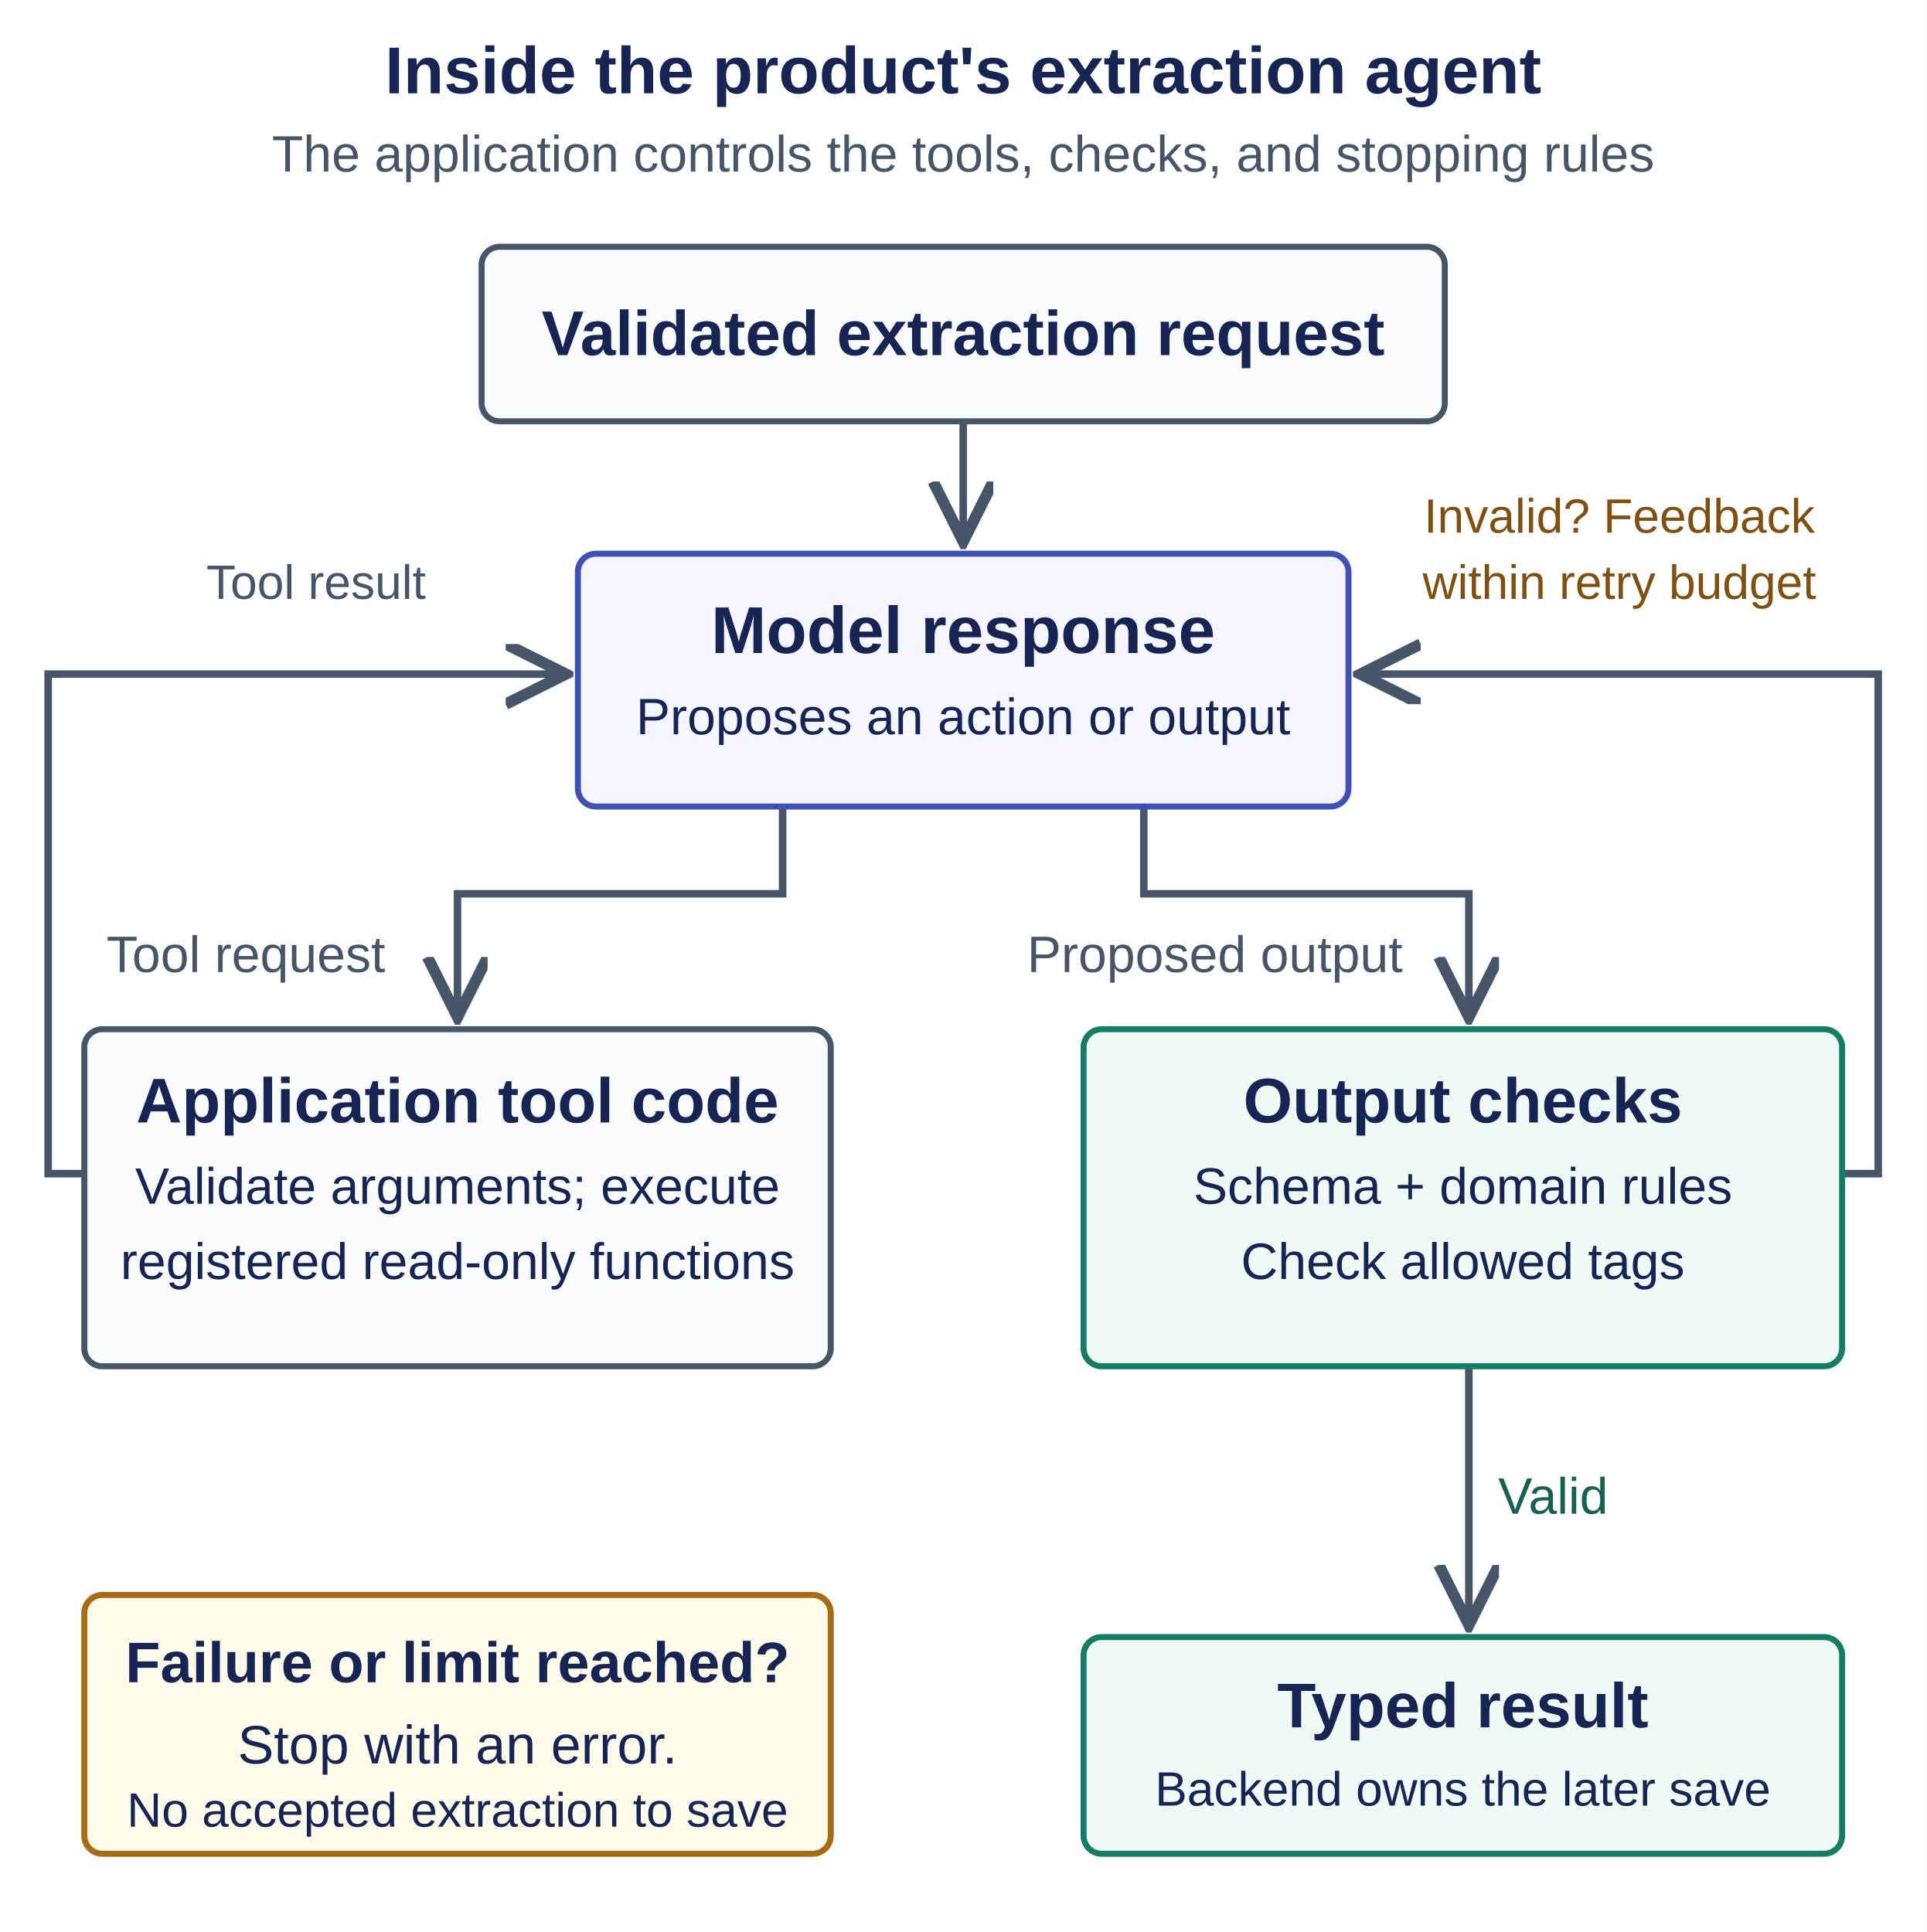
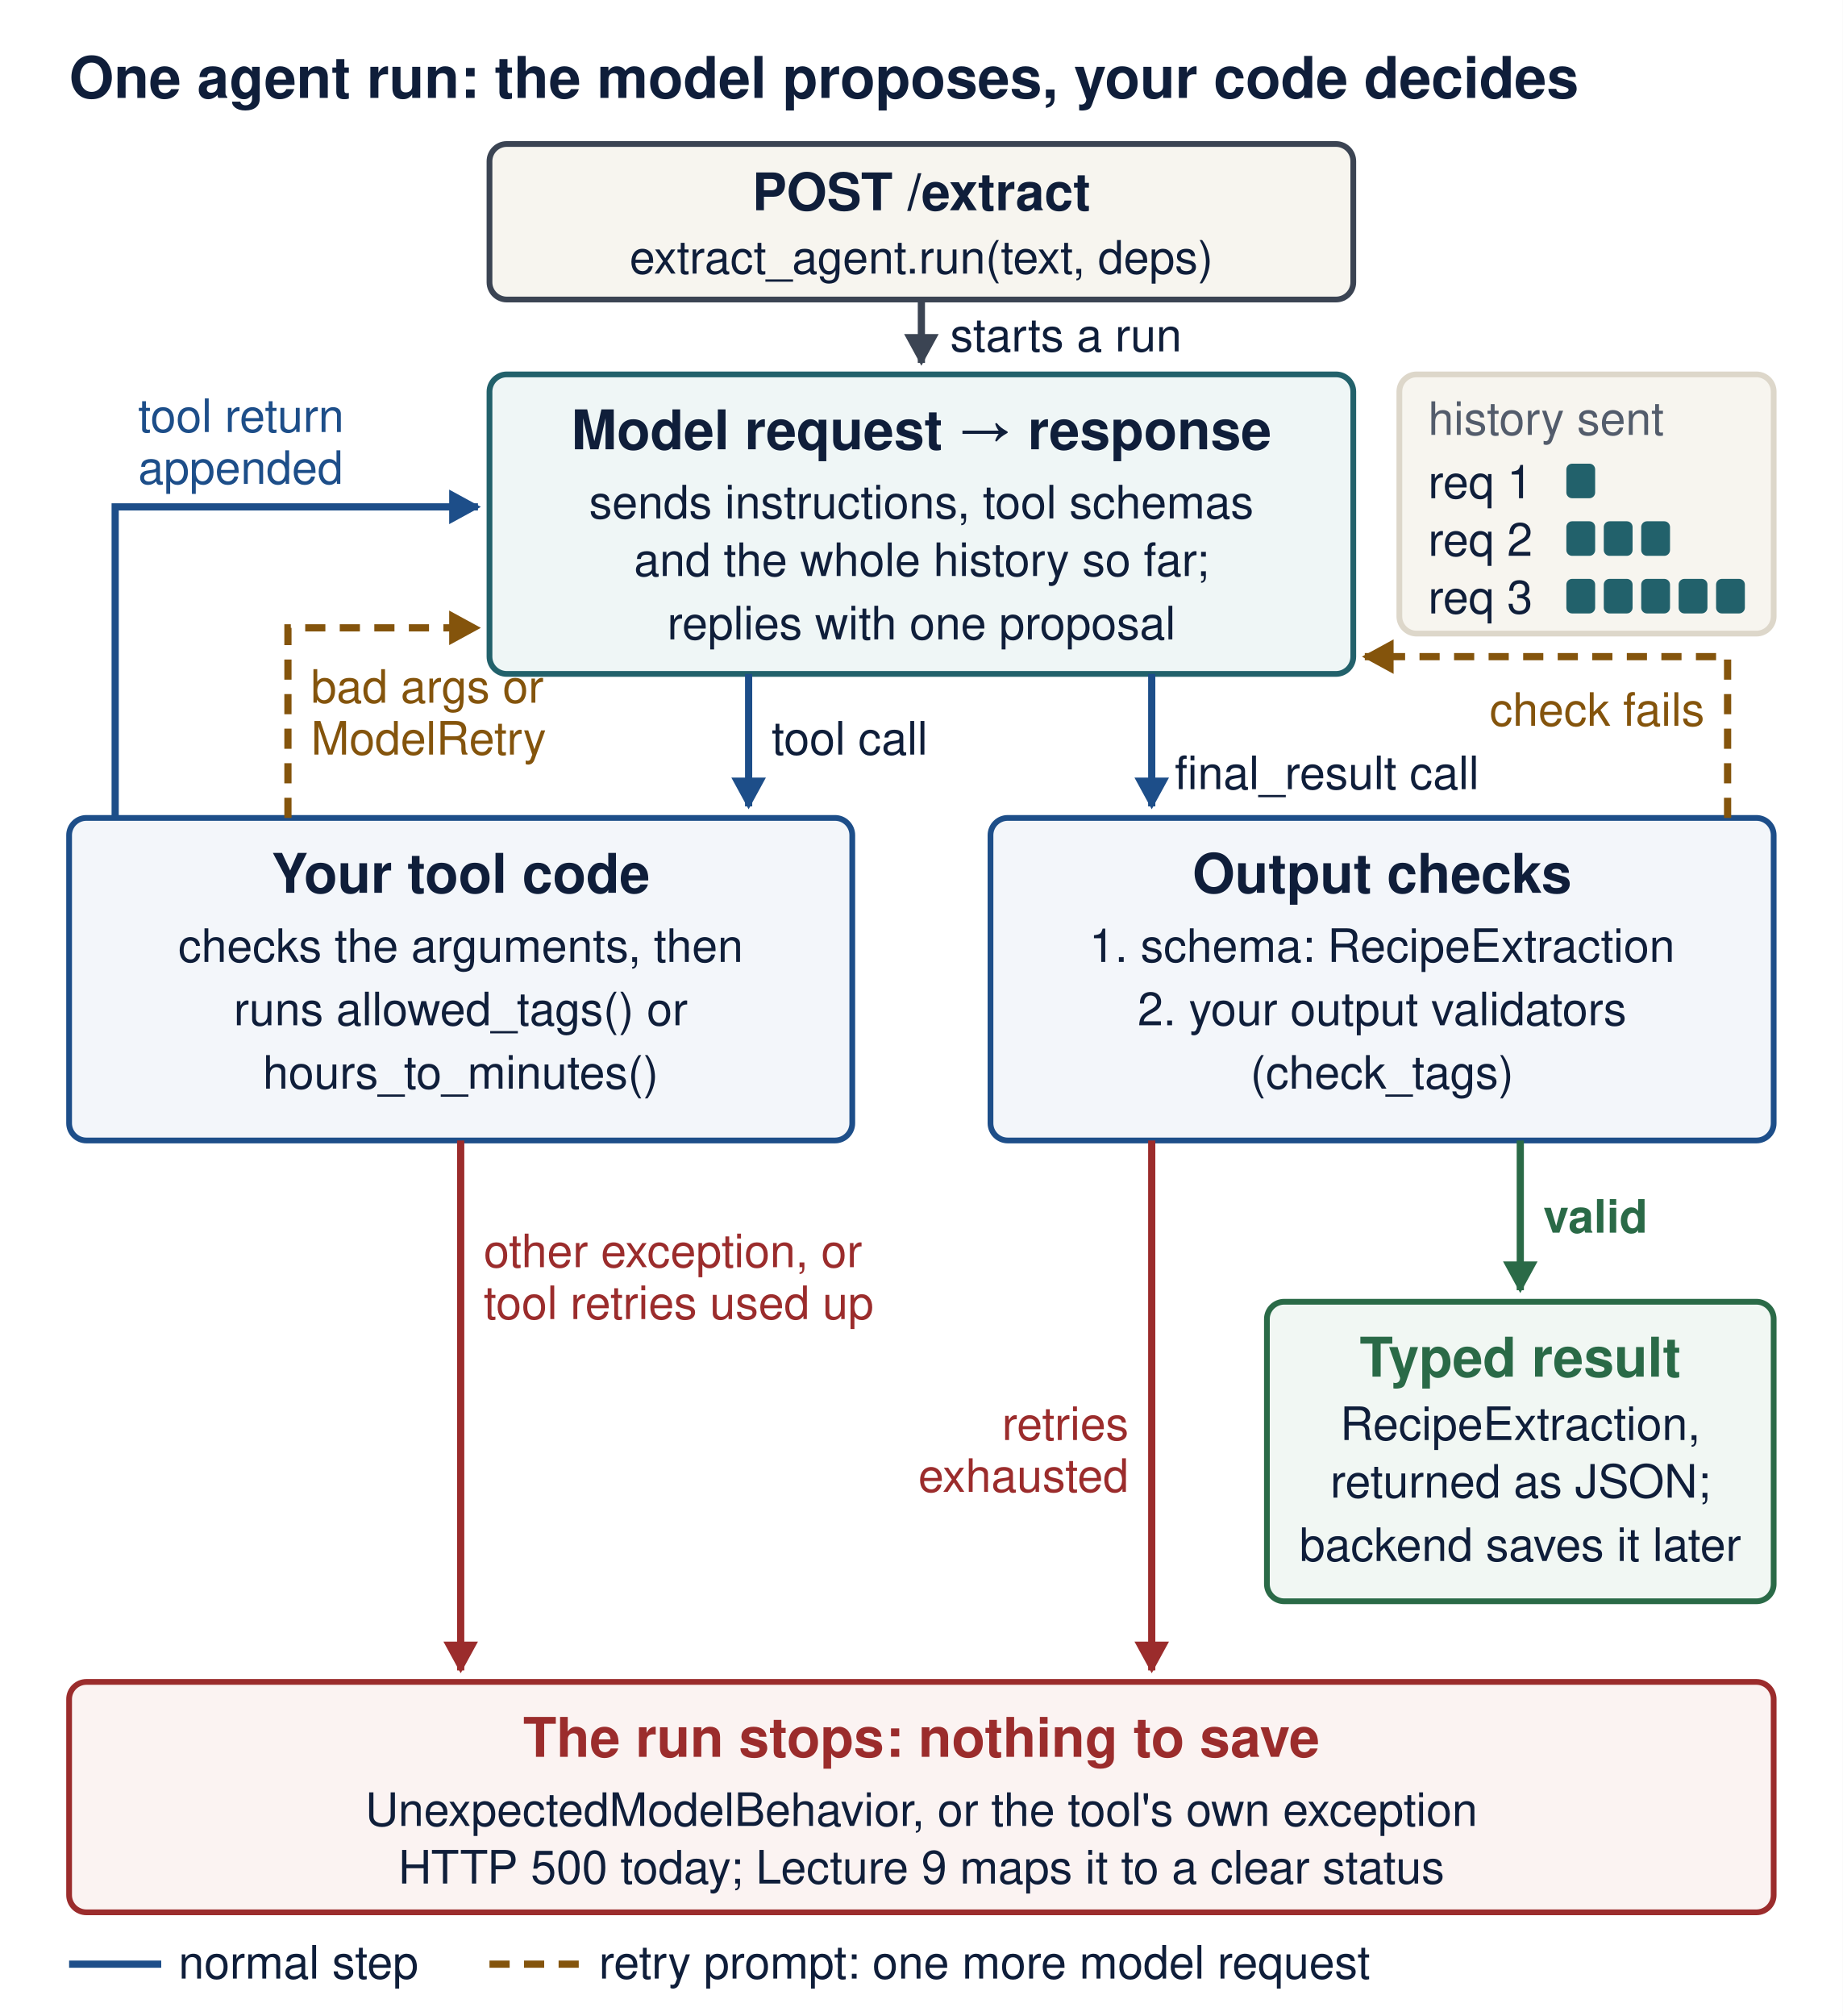
- <svg xmlns="http://www.w3.org/2000/svg" viewBox="0 0 640 642" role="img" aria-labelledby="title desc">
+ <svg xmlns="http://www.w3.org/2000/svg" viewBox="0 0 640 700" role="img" aria-labelledby="t d">
  <defs>
-     <marker id="arrow" markerWidth="9" markerHeight="9" refX="8" refY="4" orient="auto">
-       <path d="M0 0 L8 4 L0 8" fill="none" stroke="#475569" stroke-width="1.5" />
+     <marker id="ak" markerUnits="userSpaceOnUse" markerWidth="12" markerHeight="12" refX="10" refY="6" orient="auto">
+       <path d="M0 0 L11 6 L0 12 Z" fill="#3b4453" />
+     </marker>
+     <marker id="an" markerUnits="userSpaceOnUse" markerWidth="12" markerHeight="12" refX="10" refY="6" orient="auto">
+       <path d="M0 0 L11 6 L0 12 Z" fill="#1d4e89" />
+     </marker>
+     <marker id="ao" markerUnits="userSpaceOnUse" markerWidth="12" markerHeight="12" refX="10" refY="6" orient="auto">
+       <path d="M0 0 L11 6 L0 12 Z" fill="#84540c" />
+     </marker>
+     <marker id="ax" markerUnits="userSpaceOnUse" markerWidth="12" markerHeight="12" refX="10" refY="6" orient="auto">
+       <path d="M0 0 L11 6 L0 12 Z" fill="#9b2c2c" />
+     </marker>
+     <marker id="ag" markerUnits="userSpaceOnUse" markerWidth="12" markerHeight="12" refX="10" refY="6" orient="auto">
+       <path d="M0 0 L11 6 L0 12 Z" fill="#2a6a47" />
    </marker>
  </defs>
-   <rect width="640" height="642" fill="#fff" />
-   <g font-family="Arial, Helvetica, sans-serif" fill="#172554" text-anchor="middle">
-     <text x="320" y="31" font-size="22" font-weight="700">Inside the product's extraction agent</text>
-     <text x="320" y="57" font-size="17" fill="#475569">The application controls the tools, checks, and stopping rules</text>
-     <rect x="160" y="82" width="320" height="58" rx="6" fill="#f8fafc" stroke="#475569" stroke-width="2" />
-     <text x="320" y="118" font-size="21" font-weight="700">Validated extraction request</text>
-     <g fill="none" stroke="#475569" stroke-width="2.5" marker-end="url(#arrow)">
-       <path d="M320 140 V180" />
-       <path d="M260 268 V297 H152 V338" />
-       <path d="M380 268 V297 H488 V338" />
-       <path d="M28 390 H16 V224 H188" />
-       <path d="M612 390 H624 V224 H452" />
-       <path d="M488 454 V540" />
+   <rect width="640" height="700" fill="#ffffff" />
+   <g font-family="Helvetica, Arial, 'Liberation Sans', sans-serif" fill="#0f1e3a">
+     <text x="24" y="34" font-size="20" font-weight="700">One agent run: the model proposes, your code decides</text>
+     <rect x="170" y="50" width="300" height="54" rx="6" fill="#f7f5ef" stroke="#3b4453" stroke-width="2" />
+     <text x="320" y="73" font-size="18" font-weight="700" text-anchor="middle">POST /extract</text>
+     <text x="320" y="95" font-size="16" text-anchor="middle">extract_agent.run(text, deps)</text>
+     <path d="M320 104 V126" fill="none" stroke="#3b4453" stroke-width="2.5" marker-end="url(#ak)" />
+     <text x="330" y="122" font-size="16">starts a run</text>
+     <rect x="170" y="130" width="300" height="104" rx="6" fill="#eff6f6" stroke="#22616b" stroke-width="2" />
+     <text x="320" y="156" font-size="19" font-weight="700" text-anchor="middle">Model request → response</text>
+     <text x="320" y="180" font-size="16" text-anchor="middle">sends instructions, tool schemas</text>
+     <text x="320" y="200" font-size="16" text-anchor="middle">and the whole history so far;</text>
+     <text x="320" y="222" font-size="16" text-anchor="middle">replies with one proposal</text>
+     <rect x="486" y="130" width="130" height="90" rx="6" fill="#f7f5ef" stroke="#ddd7ca" stroke-width="2" />
+     <text x="496" y="151" font-size="16" fill="#535c6b">history sent</text>
+     <g font-size="16">
+       <text x="496" y="173">req 1</text>
+       <text x="496" y="193">req 2</text>
+       <text x="496" y="213">req 3</text>
    </g>
-     <rect x="192" y="184" width="256" height="84" rx="6" fill="#f5f6ff" stroke="#4051b5" stroke-width="2" />
-     <text x="320" y="217" font-size="22" font-weight="700">Model response</text>
-     <text x="320" y="244" font-size="17">Proposes an action or output</text>
-     <text x="128" y="323" text-anchor="end" font-size="17" fill="#475569">Tool request</text>
-     <text x="466" y="323" text-anchor="end" font-size="17" fill="#475569">Proposed output</text>
-     <rect x="28" y="342" width="248" height="112" rx="6" fill="#f8fafc" stroke="#475569" stroke-width="2" />
-     <text x="152" y="373" font-size="21" font-weight="700">Application tool code</text>
-     <text x="152" y="400" font-size="17">Validate arguments; execute</text>
-     <text x="152" y="425" font-size="17">registered read-only functions</text>
-     <rect x="360" y="342" width="252" height="112" rx="6" fill="#effaf6" stroke="#167d65" stroke-width="2" />
-     <text x="486" y="373" font-size="21" font-weight="700">Output checks</text>
-     <text x="486" y="400" font-size="17">Schema + domain rules</text>
-     <text x="486" y="425" font-size="17">Check allowed tags</text>
-     <text x="105" y="199" font-size="16" fill="#475569">Tool result</text>
-     <text x="538" y="177" font-size="16" fill="#805010">Invalid? Feedback</text>
-     <text x="538" y="199" font-size="16" fill="#805010">within retry budget</text>
-     <text x="516" y="503" font-size="17" fill="#16614f">Valid</text>
-     <rect x="360" y="544" width="252" height="72" rx="6" fill="#effaf6" stroke="#167d65" stroke-width="2" />
-     <text x="486" y="574" font-size="21" font-weight="700">Typed result</text>
-     <text x="486" y="600" font-size="16">Backend owns the later save</text>
-     <rect x="28" y="530" width="248" height="86" rx="6" fill="#fffbeb" stroke="#a66b13" stroke-width="2" />
-     <text x="152" y="559" font-size="19" font-weight="700">Failure or limit reached?</text>
-     <text x="152" y="586" font-size="18">Stop with an error.</text>
-     <text x="152" y="607" font-size="16">No accepted extraction to save</text>
+     <g fill="#22616b">
+       <rect x="544" y="161" width="10" height="12" rx="2" />
+       <rect x="544" y="181" width="10" height="12" rx="2" />
+       <rect x="557" y="181" width="10" height="12" rx="2" />
+       <rect x="570" y="181" width="10" height="12" rx="2" />
+       <rect x="544" y="201" width="10" height="12" rx="2" />
+       <rect x="557" y="201" width="10" height="12" rx="2" />
+       <rect x="570" y="201" width="10" height="12" rx="2" />
+       <rect x="583" y="201" width="10" height="12" rx="2" />
+       <rect x="596" y="201" width="10" height="12" rx="2" />
+     </g>
+     <g fill="none" stroke="#1d4e89" stroke-width="2.5" marker-end="url(#an)">
+       <path d="M260 234 V280" />
+       <path d="M400 234 V280" />
+       <path d="M40 284 V176 H166" />
+     </g>
+     <text x="268" y="262" font-size="16">tool call</text>
+     <text x="408" y="274" font-size="16">final_result call</text>
+     <text x="48" y="150" font-size="16" fill="#1d4e89">tool return</text>
+     <text x="48" y="168" font-size="16" fill="#1d4e89">appended</text>
+     <rect x="24" y="284" width="272" height="112" rx="6" fill="#f3f6fa" stroke="#1d4e89" stroke-width="2" />
+     <text x="160" y="310" font-size="19" font-weight="700" text-anchor="middle">Your tool code</text>
+     <text x="160" y="334" font-size="16" text-anchor="middle">checks the arguments, then</text>
+     <text x="160" y="356" font-size="16" text-anchor="middle">runs allowed_tags() or</text>
+     <text x="160" y="378" font-size="16" text-anchor="middle">hours_to_minutes()</text>
+     <rect x="344" y="284" width="272" height="112" rx="6" fill="#f3f6fa" stroke="#1d4e89" stroke-width="2" />
+     <text x="480" y="310" font-size="19" font-weight="700" text-anchor="middle">Output checks</text>
+     <text x="480" y="334" font-size="16" text-anchor="middle">1. schema: RecipeExtraction</text>
+     <text x="480" y="356" font-size="16" text-anchor="middle">2. your output validators</text>
+     <text x="480" y="378" font-size="16" text-anchor="middle">(check_tags)</text>
+     <g fill="none" stroke="#84540c" stroke-width="2.5" stroke-dasharray="7 5" marker-end="url(#ao)">
+       <path d="M100 284 V218 H166" />
+       <path d="M600 284 V228 H474" />
+     </g>
+     <text x="108" y="244" font-size="16" fill="#84540c">bad args or</text>
+     <text x="108" y="262" font-size="16" fill="#84540c">ModelRetry</text>
+     <text x="592" y="252" font-size="16" fill="#84540c" text-anchor="end">check fails</text>
+     <path d="M528 396 V448" fill="none" stroke="#2a6a47" stroke-width="2.5" marker-end="url(#ag)" />
+     <text x="536" y="428" font-size="16" font-weight="700" fill="#2a6a47">valid</text>
+     <rect x="440" y="452" width="176" height="104" rx="6" fill="#f1f7f3" stroke="#2a6a47" stroke-width="2" />
+     <text x="528" y="478" font-size="19" font-weight="700" fill="#2a6a47" text-anchor="middle">Typed result</text>
+     <text x="528" y="500" font-size="16" text-anchor="middle">RecipeExtraction,</text>
+     <text x="528" y="520" font-size="16" text-anchor="middle">returned as JSON;</text>
+     <text x="528" y="542" font-size="16" text-anchor="middle">backend saves it later</text>
+     <g fill="none" stroke="#9b2c2c" stroke-width="2.5" marker-end="url(#ax)">
+       <path d="M160 396 V580" />
+       <path d="M400 396 V580" />
+     </g>
+     <text x="168" y="440" font-size="16" fill="#9b2c2c">other exception, or</text>
+     <text x="168" y="458" font-size="16" fill="#9b2c2c">tool retries used up</text>
+     <text x="392" y="500" font-size="16" fill="#9b2c2c" text-anchor="end">retries</text>
+     <text x="392" y="518" font-size="16" fill="#9b2c2c" text-anchor="end">exhausted</text>
+     <rect x="24" y="584" width="592" height="80" rx="6" fill="#fbf3f2" stroke="#9b2c2c" stroke-width="2" />
+     <text x="320" y="610" font-size="19" font-weight="700" fill="#9b2c2c" text-anchor="middle">The run stops: nothing to save</text>
+     <text x="320" y="634" font-size="16" text-anchor="middle">UnexpectedModelBehavior, or the tool's own exception</text>
+     <text x="320" y="654" font-size="16" text-anchor="middle">HTTP 500 today; Lecture 9 maps it to a clear status</text>
+     <path d="M24 682 H56" stroke="#1d4e89" stroke-width="2.5" />
+     <text x="62" y="687" font-size="16">normal step</text>
+     <path d="M170 682 H202" stroke="#84540c" stroke-width="2.5" stroke-dasharray="7 5" />
+     <text x="208" y="687" font-size="16">retry prompt: one more model request</text>
  </g>
</svg>
